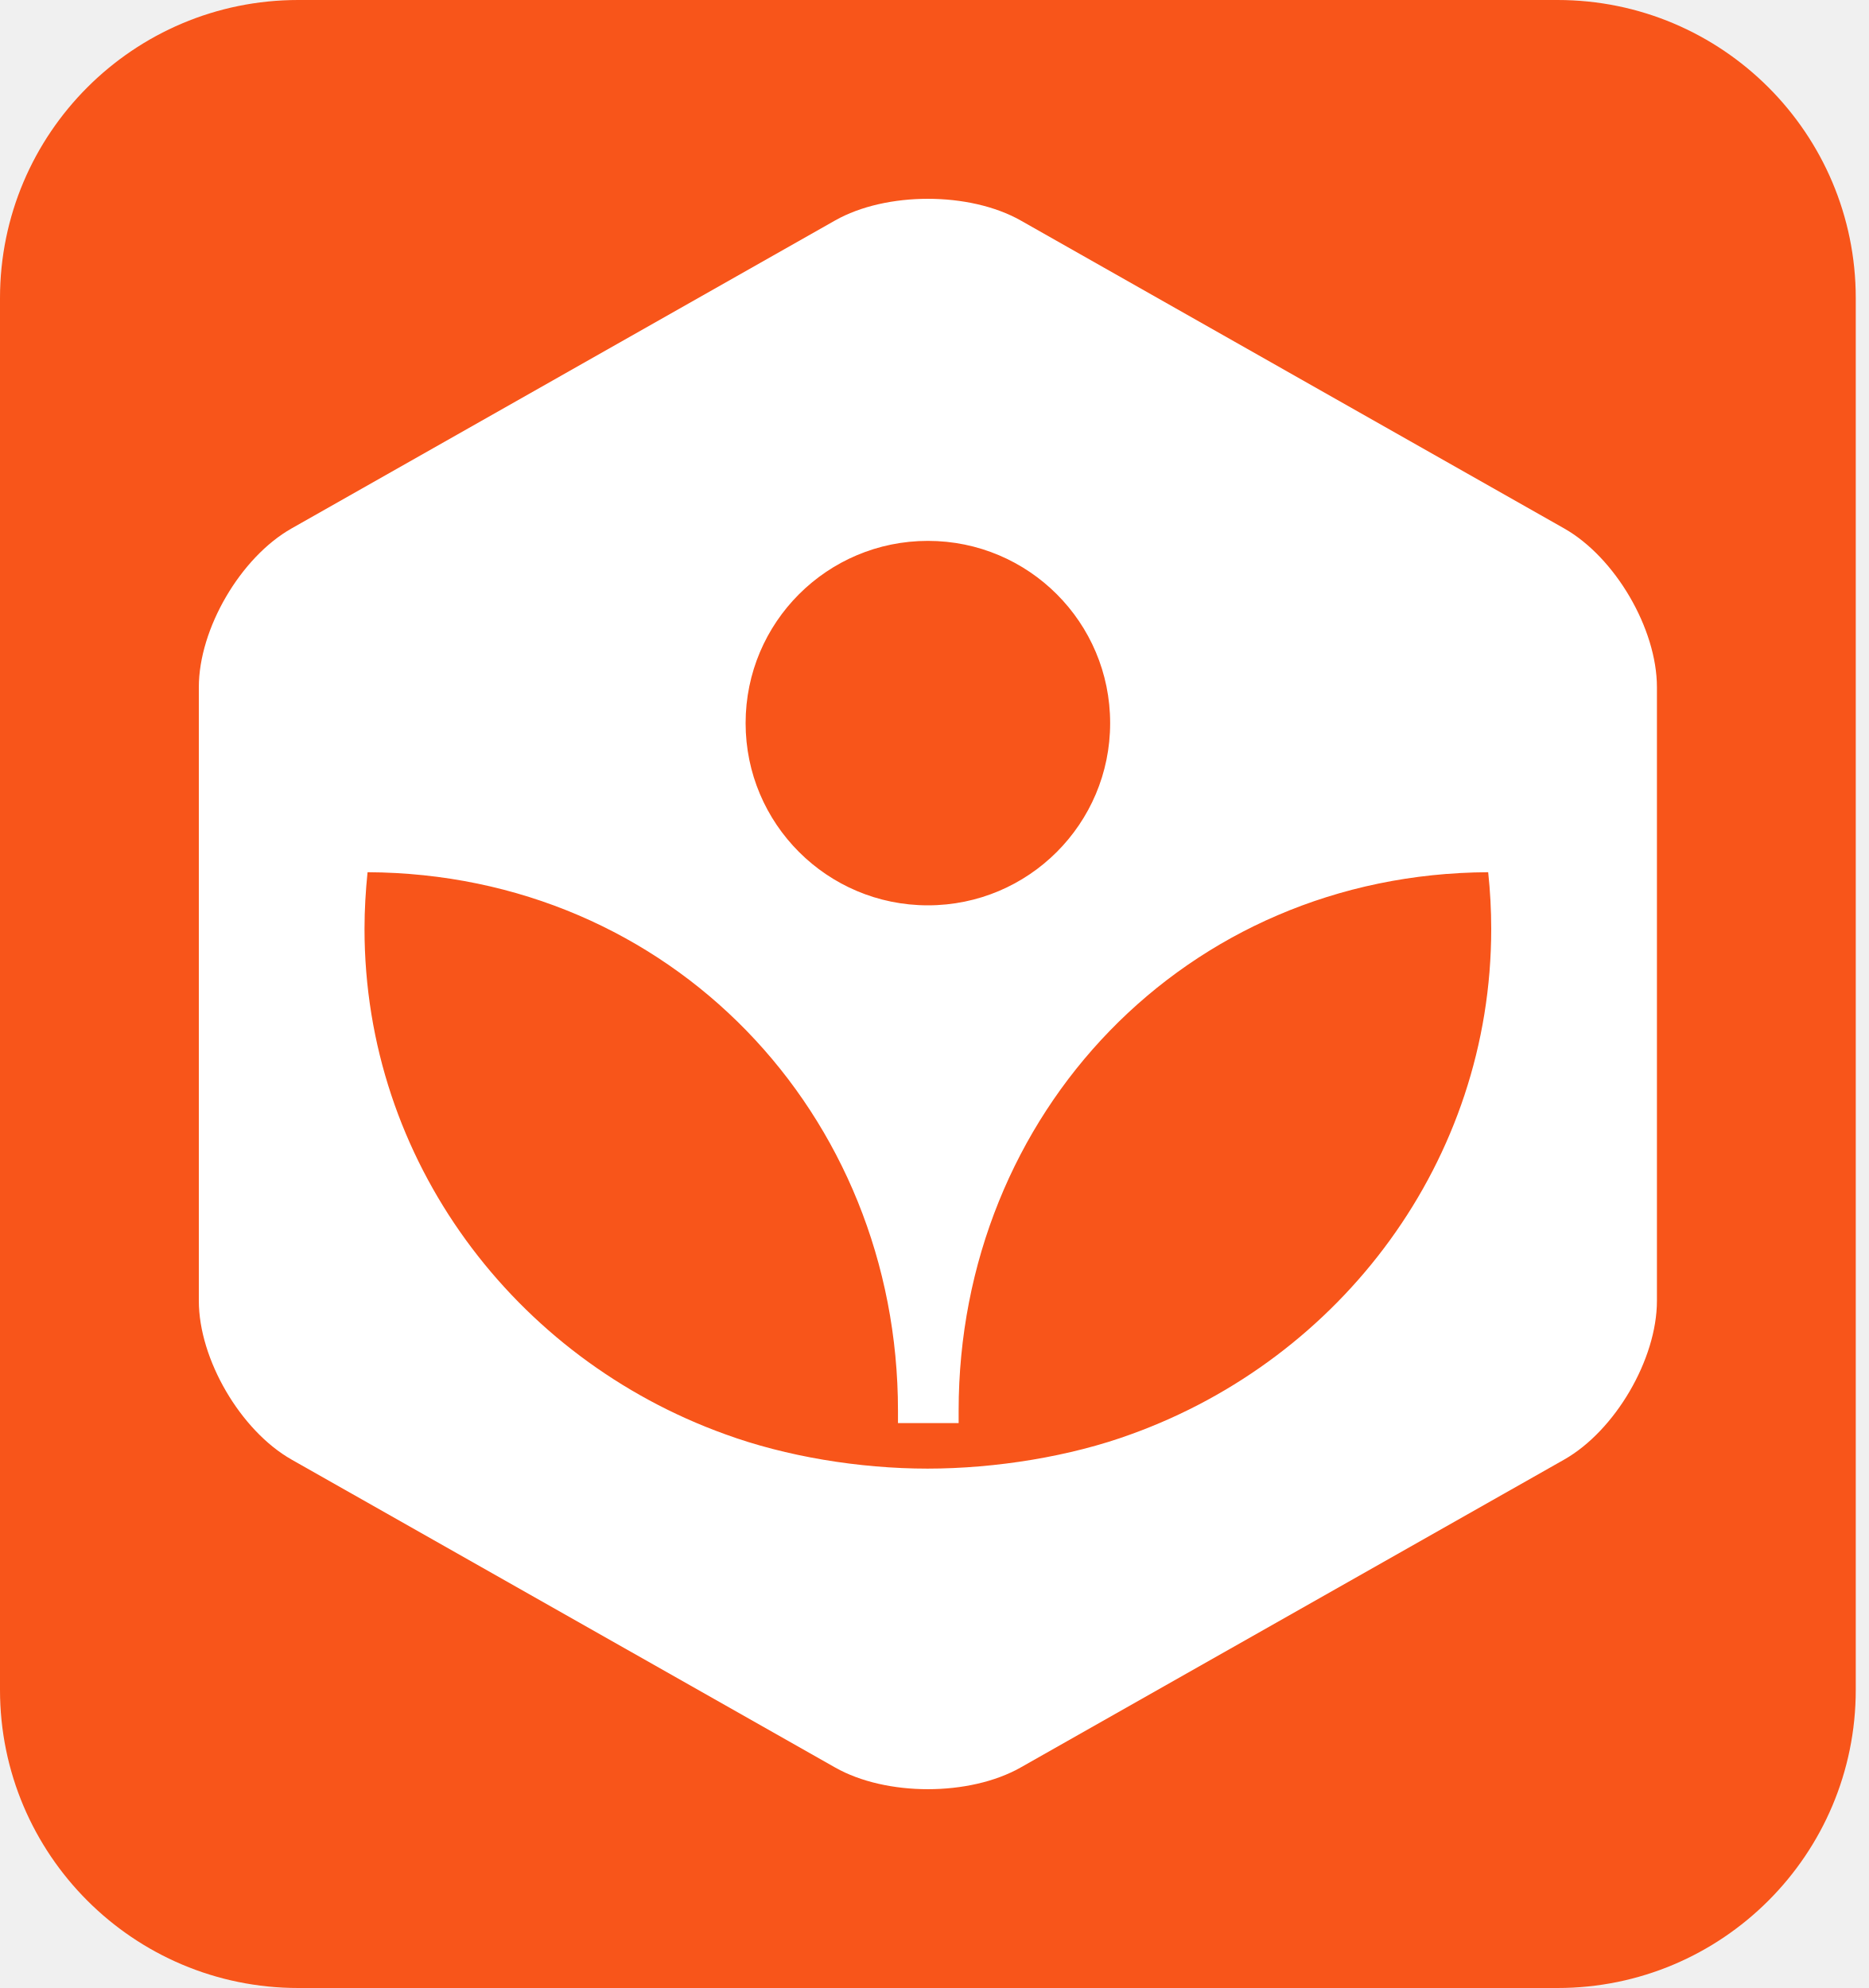
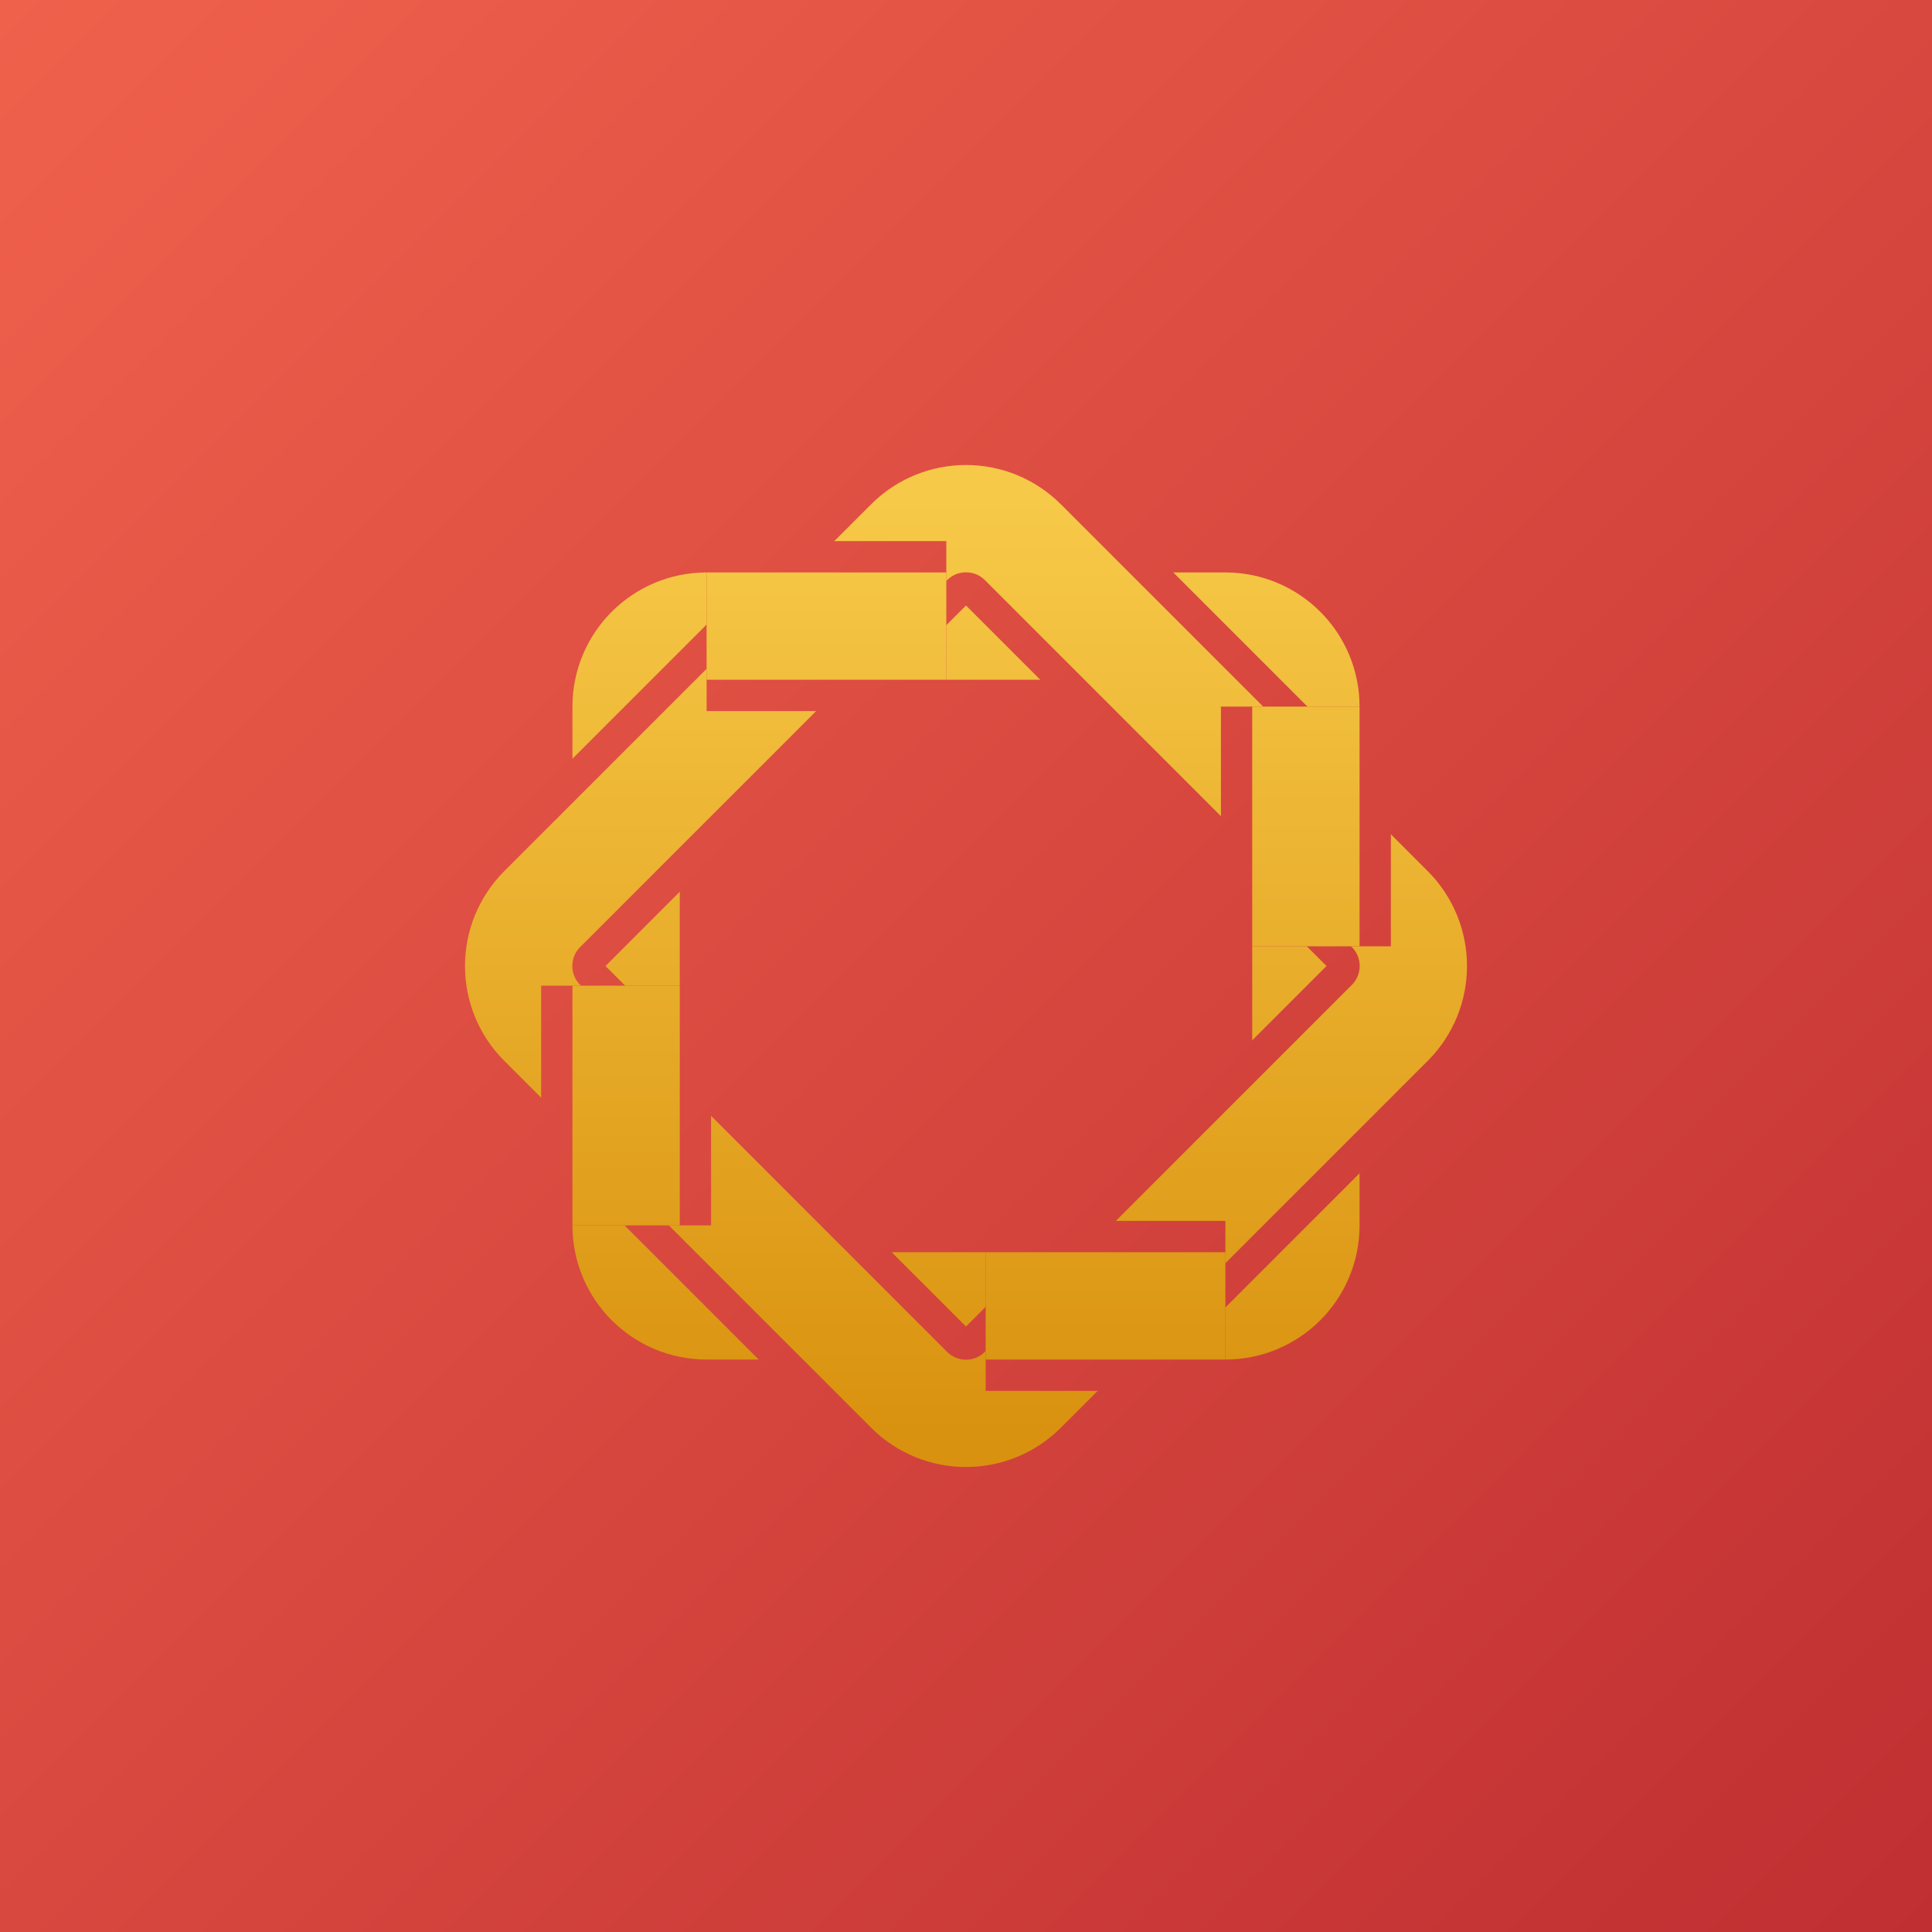
- <svg xmlns="http://www.w3.org/2000/svg" width="94" height="100" viewBox="0 0 94 100" fill="none">
-   <rect width="93.334" height="100" rx="15" fill="#F8551A" />
-   <path d="M42 11.09C44.567 9.637 48.764 9.637 51.334 11.09L78.667 26.58C81.234 28.034 83.334 31.628 83.334 34.568V65.434C83.334 68.37 81.234 71.964 78.667 73.421L51.334 88.907C48.764 90.364 44.567 90.364 42 88.907L14.667 73.421C12.097 71.964 10 68.37 10 65.434V34.568C10 31.628 12.097 28.034 14.667 26.58L42 11.09ZM74.847 43.874C59.613 43.944 48.214 56.041 48.214 70.957V71.584H45.163V70.957C45.163 56.041 33.746 43.944 18.486 43.874C18.39 44.811 18.333 45.761 18.333 46.724C18.333 58.387 25.887 68.33 36.47 72.144C39.513 73.26 43.21 73.874 46.647 73.874C50.08 73.874 53.85 73.26 56.89 72.144C67.46 68.33 75 58.387 75 46.724C75 45.761 74.947 44.811 74.847 43.874ZM46.667 27.207C41.604 27.207 37.5 31.308 37.5 36.374C37.5 41.437 41.604 45.54 46.667 45.54C51.734 45.54 55.834 41.437 55.834 36.374C55.834 31.308 51.734 27.207 46.667 27.207Z" fill="white" />
+ <svg xmlns="http://www.w3.org/2000/svg" width="1024" height="1024" viewBox="0 0 108 108" role="img" aria-labelledby="title description">
+   <defs>
+     <linearGradient id="cinnabar" x1="0" y1="0" x2="108" y2="108" gradientUnits="userSpaceOnUse">
+       <stop offset="0" stop-color="#F0614C" />
+       <stop offset="1" stop-color="#C02F32" />
+     </linearGradient>
+     <linearGradient id="gold" x1="0" y1="28" x2="0" y2="80" gradientUnits="userSpaceOnUse">
+       <stop offset="0" stop-color="#F7C948" />
+       <stop offset="1" stop-color="#D9920F" />
+     </linearGradient>
+   </defs>
+   <rect width="108" height="108" fill="url(#cinnabar)" />
+   <g fill="none" stroke-linejoin="round">
+     <path d="M39.5,35 H68.5 A4.5,4.5 0 0 1 73,39.5 V68.5 A4.5,4.5 0 0 1 68.5,73 H39.5 A4.5,4.5 0 0 1 35,68.5 V39.5 A4.5,4.5 0 0 1 39.5,35 Z" stroke="url(#cinnabar)" stroke-width="9.5" />
+     <path d="M39.5,35 H68.5 A4.5,4.5 0 0 1 73,39.5 V68.5 A4.5,4.5 0 0 1 68.5,73 H39.5 A4.5,4.5 0 0 1 35,68.5 V39.5 A4.5,4.5 0 0 1 39.5,35 Z" stroke="url(#gold)" stroke-width="6" />
+     <path d="M57.18,30.31 L77.69,50.82 A4.5,4.5 0 0 1 77.69,57.18 L57.18,77.69 A4.5,4.5 0 0 1 50.82,77.69 L30.31,57.18 A4.5,4.5 0 0 1 30.31,50.82 L50.82,30.31 A4.5,4.5 0 0 1 57.18,30.31 Z" stroke="url(#cinnabar)" stroke-width="9.5" />
+     <path d="M57.18,30.31 L77.69,50.82 A4.5,4.5 0 0 1 77.69,57.18 L57.18,77.69 A4.5,4.5 0 0 1 50.82,77.69 L30.31,57.18 A4.5,4.5 0 0 1 30.31,50.82 L50.82,30.31 A4.5,4.5 0 0 1 57.18,30.31 Z" stroke="url(#gold)" stroke-width="6" />
+     <path d="M39.5,35 H52.9 M73,39.5 V52.9 M68.5,73 H55.1 M35,68.5 V55.1" stroke="url(#cinnabar)" stroke-width="9.5" />
+     <path d="M39.5,35 H52.9 M73,39.5 V52.9 M68.5,73 H55.1 M35,68.5 V55.1" stroke="url(#gold)" stroke-width="6" />
+   </g>
</svg>
